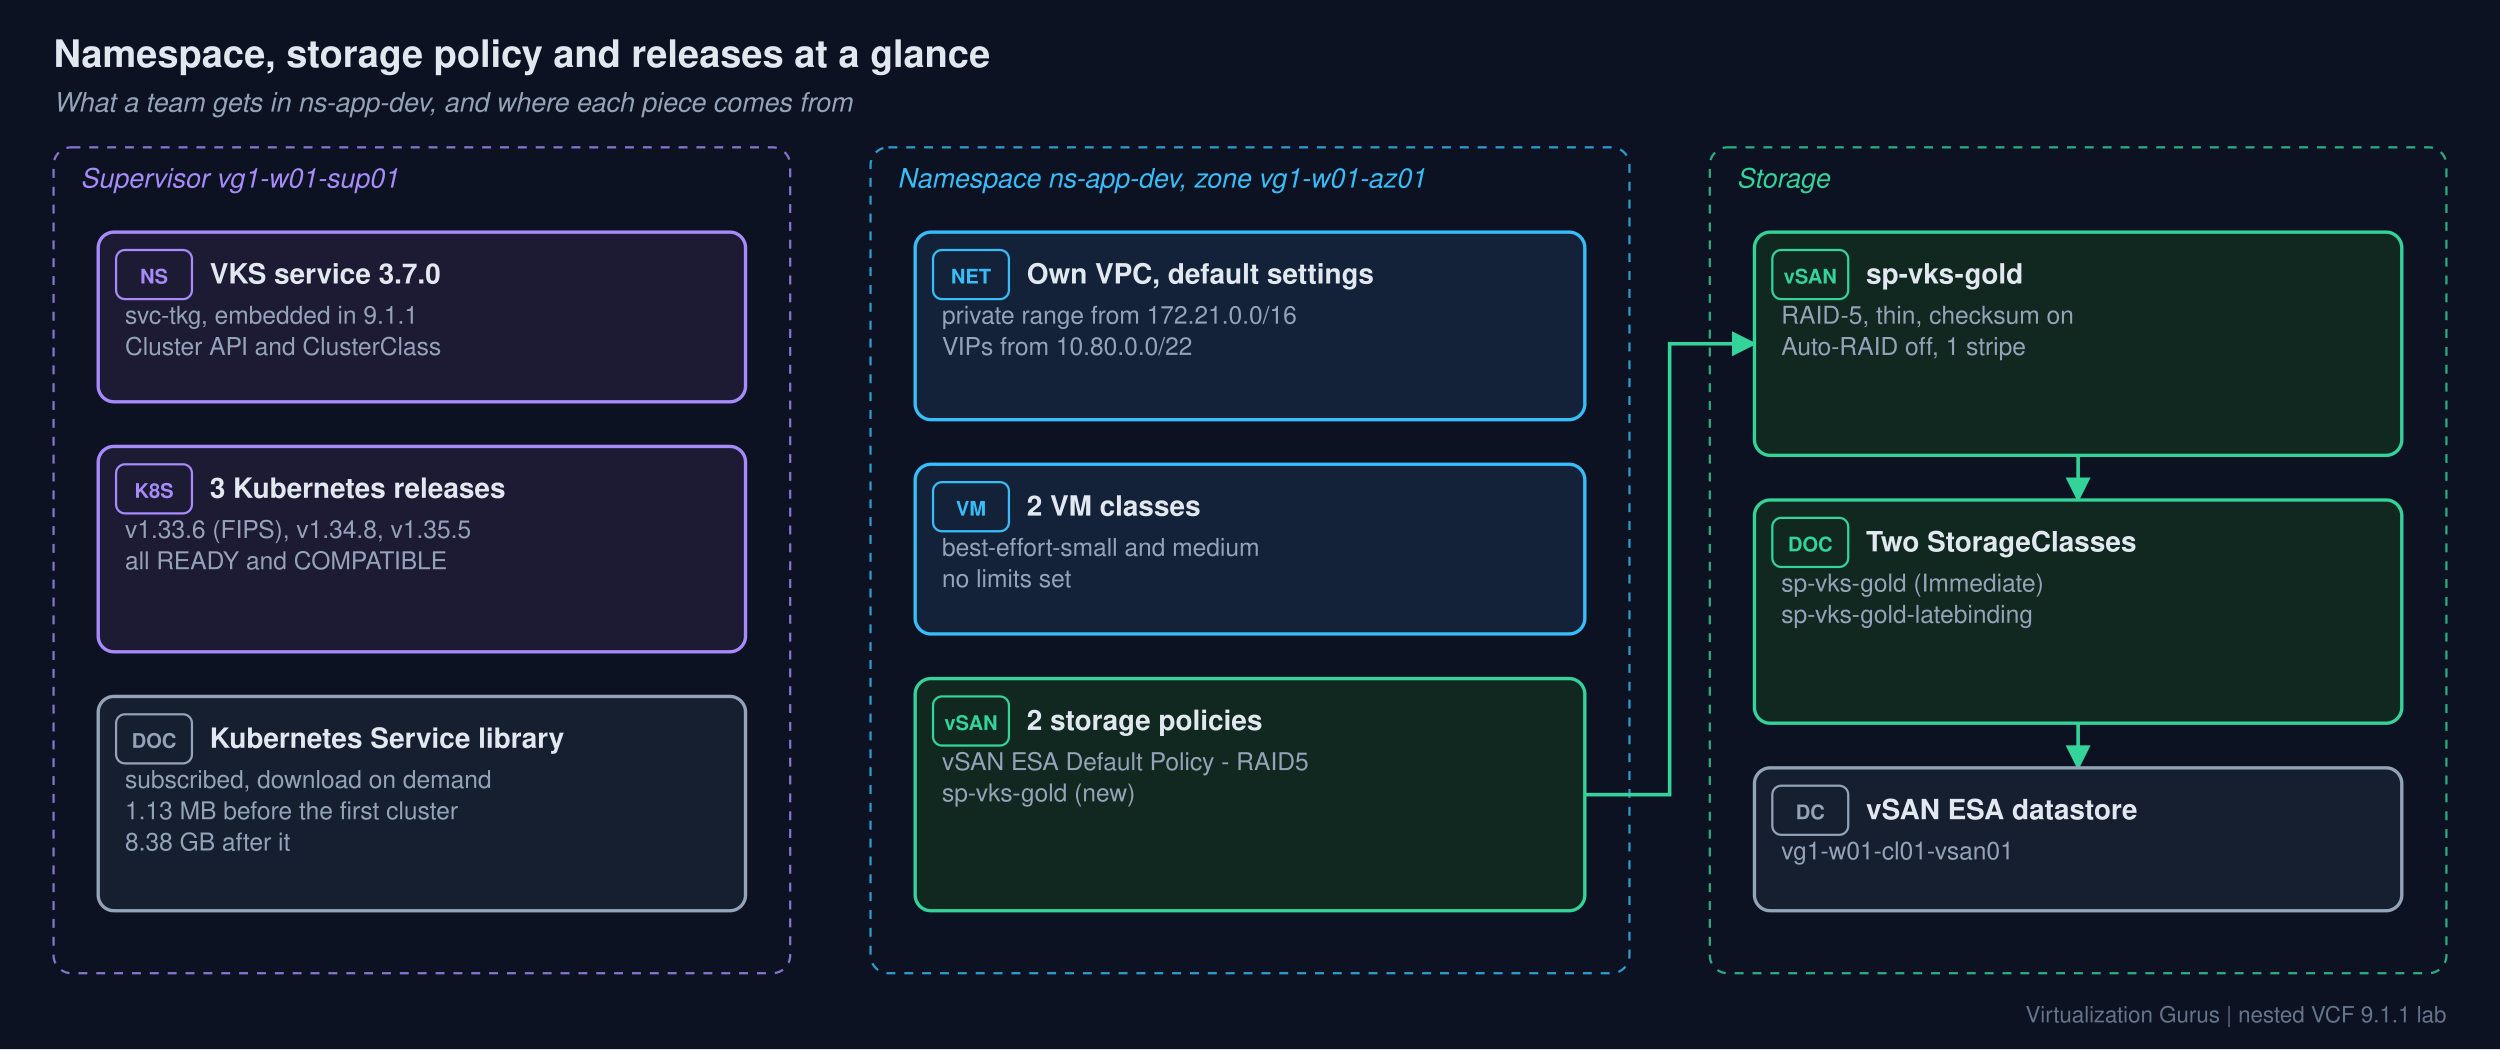
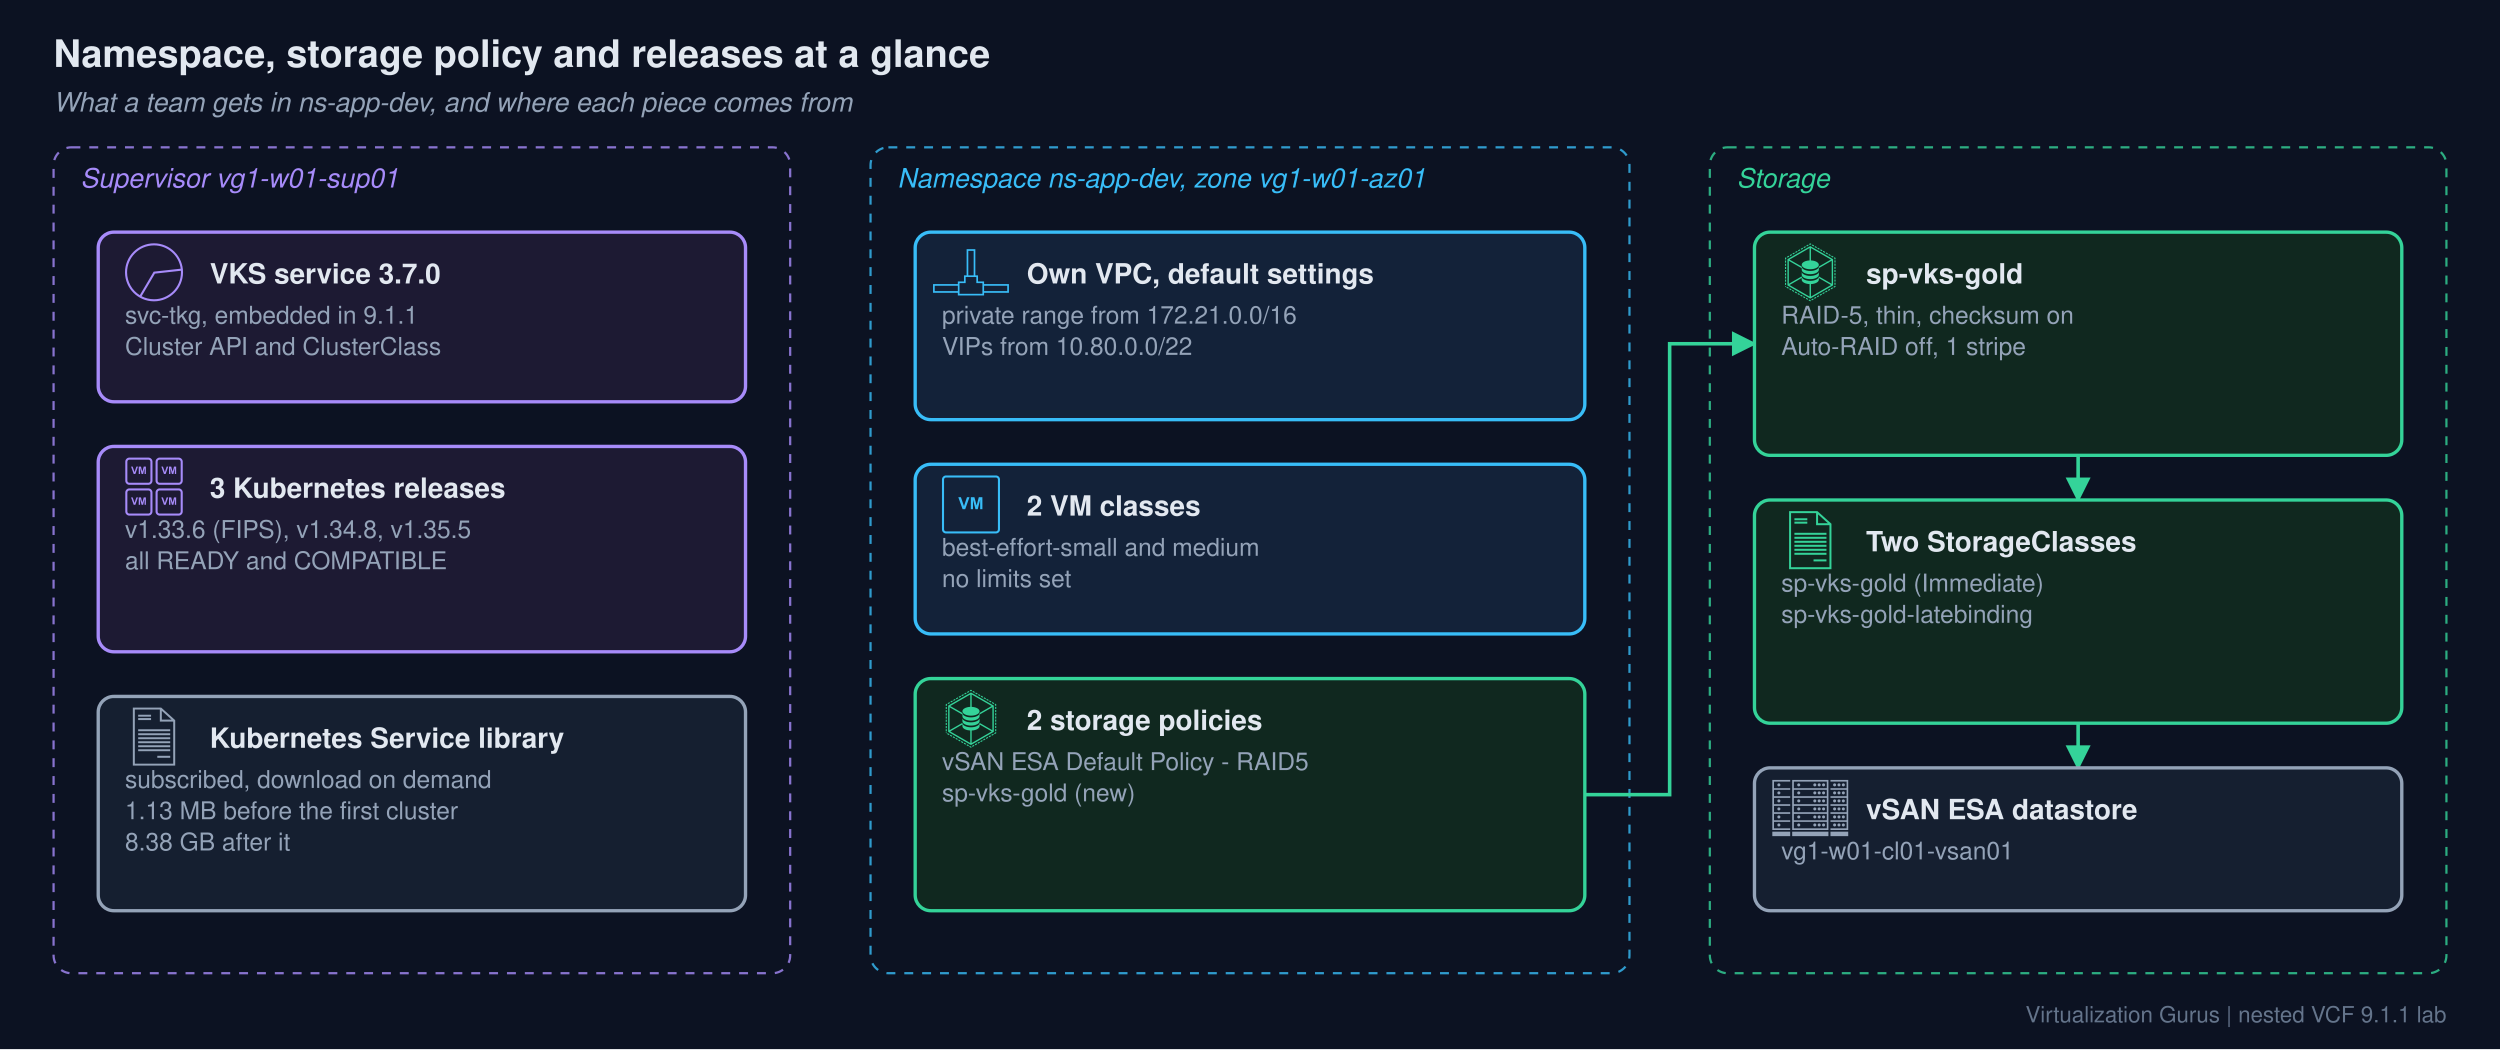
<svg xmlns="http://www.w3.org/2000/svg" viewBox="0 0 1120 470" width="1120" height="470" font-family="Helvetica,Arial,sans-serif">
  <defs>
    <marker id="ablue" viewBox="0 0 10 10" refX="9" refY="5" markerWidth="7" markerHeight="7" orient="auto-start-reverse">
      <path d="M0,0 L10,5 L0,10 z" fill="#38bdf8" />
    </marker>
    <marker id="agreen" viewBox="0 0 10 10" refX="9" refY="5" markerWidth="7" markerHeight="7" orient="auto-start-reverse">
      <path d="M0,0 L10,5 L0,10 z" fill="#34d399" />
    </marker>
    <marker id="ared" viewBox="0 0 10 10" refX="9" refY="5" markerWidth="7" markerHeight="7" orient="auto-start-reverse">
      <path d="M0,0 L10,5 L0,10 z" fill="#f87171" />
    </marker>
    <marker id="aamber" viewBox="0 0 10 10" refX="9" refY="5" markerWidth="7" markerHeight="7" orient="auto-start-reverse">
      <path d="M0,0 L10,5 L0,10 z" fill="#fbbf24" />
    </marker>
    <marker id="agray" viewBox="0 0 10 10" refX="9" refY="5" markerWidth="7" markerHeight="7" orient="auto-start-reverse">
      <path d="M0,0 L10,5 L0,10 z" fill="#94a3b8" />
    </marker>
    <marker id="aviolet" viewBox="0 0 10 10" refX="9" refY="5" markerWidth="7" markerHeight="7" orient="auto-start-reverse">
      <path d="M0,0 L10,5 L0,10 z" fill="#a78bfa" />
    </marker>
  </defs>
  <rect width="1120" height="470" fill="#0c1222" />
  <text x="24" y="30" fill="#e2e8f0" font-size="17" font-weight="bold">Namespace, storage policy and releases at a glance</text>
  <text x="24" y="50" fill="#94a3b8" font-size="12" font-style="italic">What a team gets in ns-app-dev, and where each piece comes from</text>
  <rect x="24" y="66" width="330" height="370" rx="8" fill="none" stroke="#a78bfa" stroke-dasharray="4 4" opacity="0.8" />
  <text x="36" y="84" fill="#a78bfa" font-size="12" font-style="italic">Supervisor vg1-w01-sup01</text>
  <rect x="390" y="66" width="340" height="370" rx="8" fill="none" stroke="#38bdf8" stroke-dasharray="4 4" opacity="0.8" />
  <text x="402" y="84" fill="#38bdf8" font-size="12" font-style="italic">Namespace ns-app-dev, zone vg1-w01-az01</text>
  <rect x="766" y="66" width="330" height="370" rx="8" fill="none" stroke="#34d399" stroke-dasharray="4 4" opacity="0.8" />
  <text x="778" y="84" fill="#34d399" font-size="12" font-style="italic">Storage</text>
  <path d="M931,204 L931,224" fill="none" stroke="#34d399" stroke-width="1.6" marker-end="url(#agreen)" />
  <path d="M931,324 L931,344" fill="none" stroke="#34d399" stroke-width="1.6" marker-end="url(#agreen)" />
  <path d="M710,356 L748,356 L748,154 L786,154" fill="none" stroke="#34d399" stroke-width="1.6" marker-end="url(#agreen)" />
  <rect x="44" y="104" width="290" height="76" rx="7" fill="#1d1a33" stroke="#a78bfa" stroke-width="1.5" />
-   <rect x="52" y="112" width="34" height="22" rx="4" fill="none" stroke="#a78bfa" stroke-width="1" />
-   <text x="69" y="127" fill="#a78bfa" font-size="9" font-weight="bold" text-anchor="middle">NS</text>
+   <g transform="translate(-68.80,67.40) scale(0.52)" fill="#a78bfa" stroke="none">
+     <path d="M 265 80 C 251.2 80 240 91.2 240 105 C 240 118.8 251.2 130 265 130 C 278.8 130 290 118.8 290 105 C 290 91.2 278.8 80 265 80 Z M 265 81.8 C 276.76 81.8 286.46 90.53 287.99 101.87 L 264.69 104.43 L 252.75 124.71 C 246.18 120.62 241.8 113.32 241.8 105 C 241.8 92.18 252.18 81.8 265 81.8 Z M 288.16 103.66 C 288.18 104.11 288.2 104.55 288.2 105 C 288.2 117.82 277.82 128.2 265 128.2 C 261.15 128.2 257.52 127.26 254.32 125.6 L 265.79 106.13 Z" />
+   </g>
  <text x="94" y="127" fill="#e2e8f0" font-size="12.5" font-weight="bold">VKS service 3.7.0</text>
  <text x="56" y="145" fill="#94a3b8" font-size="11">svc-tkg, embedded in 9.1.1</text>
  <text x="56" y="159" fill="#94a3b8" font-size="11">Cluster API and ClusterClass</text>
  <rect x="44" y="200" width="290" height="92" rx="7" fill="#1d1a33" stroke="#a78bfa" stroke-width="1.5" />
-   <rect x="52" y="208" width="34" height="22" rx="4" fill="none" stroke="#a78bfa" stroke-width="1" />
-   <text x="69" y="223" fill="#a78bfa" font-size="9" font-weight="bold" text-anchor="middle">K8S</text>
+   <g transform="translate(-110.27,163.40) scale(0.52)" fill="#a78bfa" stroke="none">
+     <path d="M 361.96 114.31 L 360.74 118.75 L 359.58 114.31 L 357.66 114.31 L 357.66 120.67 L 358.82 120.67 L 358.82 115.45 L 360.15 120.67 L 361.43 120.67 L 362.71 115.49 L 362.71 120.67 L 363.82 120.67 L 363.82 114.31 Z M 355.63 114.31 L 354.08 119.13 L 352.44 114.31 L 351.07 114.31 L 353.32 120.67 L 354.74 120.67 L 357 114.31 Z M 349.61 106.52 C 347.67 106.52 346.08 108.12 346.08 110.07 L 346.08 126.46 C 346.08 128.41 347.67 130 349.61 130 L 365.96 130 C 367.91 130 369.5 128.41 369.5 126.46 L 369.5 110.07 C 369.5 108.12 367.91 106.52 365.96 106.52 Z M 349.61 108.31 L 365.96 108.31 C 366.95 108.31 367.72 109.08 367.72 110.07 L 367.72 126.46 C 367.72 127.45 366.95 128.22 365.96 128.22 L 349.61 128.22 C 348.63 128.22 347.86 127.45 347.86 126.46 L 347.86 110.07 C 347.86 109.08 348.63 108.31 349.61 108.31 Z M 335.89 114.31 L 334.66 118.75 L 333.51 114.31 L 331.59 114.31 L 331.59 120.67 L 332.74 120.67 L 332.74 115.45 L 334.07 120.67 L 335.35 120.67 L 336.64 115.49 L 336.64 120.67 L 337.74 120.67 L 337.74 114.31 Z M 329.56 114.31 L 328 119.13 L 326.36 114.31 L 324.99 114.31 L 327.25 120.67 L 328.66 120.67 L 330.92 114.31 Z M 323.54 106.52 C 321.59 106.52 320 108.12 320 110.07 L 320 126.46 C 320 128.41 321.59 130 323.54 130 L 339.89 130 C 341.83 130 343.42 128.41 343.42 126.46 L 343.42 110.07 C 343.42 108.12 341.83 106.52 339.89 106.52 Z M 323.54 108.31 L 339.89 108.31 C 340.87 108.31 341.64 109.08 341.64 110.07 L 341.64 126.46 C 341.64 127.45 340.87 128.22 339.89 128.22 L 323.54 128.22 C 322.55 128.22 321.78 127.45 321.78 126.46 L 321.78 110.07 C 321.78 109.08 322.55 108.31 323.54 108.31 Z M 361.96 87.79 L 360.74 92.22 L 359.58 87.79 L 357.66 87.79 L 357.66 94.14 L 358.82 94.14 L 358.82 88.93 L 360.15 94.14 L 361.43 94.14 L 362.71 88.97 L 362.71 94.14 L 363.82 94.14 L 363.82 87.79 Z M 355.63 87.79 L 354.08 92.61 L 352.44 87.79 L 351.07 87.79 L 353.32 94.14 L 354.74 94.14 L 357 87.79 Z M 349.61 80 C 347.67 80 346.08 81.59 346.08 83.54 L 346.08 99.93 C 346.08 101.88 347.67 103.47 349.61 103.47 L 365.96 103.47 C 367.91 103.47 369.5 101.88 369.5 99.93 L 369.5 83.54 C 369.5 81.59 367.91 80 365.96 80 Z M 349.61 81.78 L 365.96 81.78 C 366.95 81.78 367.72 82.55 367.72 83.54 L 367.72 99.93 C 367.72 100.92 366.95 101.69 365.96 101.69 L 349.61 101.69 C 348.63 101.69 347.86 100.92 347.86 99.93 L 347.86 83.54 C 347.86 82.55 348.63 81.78 349.61 81.78 Z M 335.89 87.79 L 334.66 92.22 L 333.51 87.79 L 331.59 87.79 L 331.59 94.14 L 332.74 94.14 L 332.74 88.93 L 334.07 94.14 L 335.35 94.14 L 336.64 88.97 L 336.64 94.14 L 337.74 94.14 L 337.74 87.79 Z M 329.56 87.79 L 328 92.61 L 326.36 87.79 L 324.99 87.79 L 327.25 94.14 L 328.66 94.14 L 330.92 87.79 Z M 323.54 80 C 321.59 80 320 81.59 320 83.54 L 320 99.93 C 320 101.88 321.59 103.47 323.54 103.47 L 339.89 103.47 C 341.83 103.47 343.42 101.88 343.42 99.93 L 343.42 83.54 C 343.42 81.59 341.83 80 339.89 80 Z M 323.54 81.78 L 339.89 81.78 C 340.87 81.78 341.64 82.55 341.64 83.54 L 341.64 99.93 C 341.64 100.92 340.87 101.69 339.89 101.69 L 323.54 101.69 C 322.55 101.69 321.78 100.92 321.78 99.93 L 321.78 83.54 C 321.78 82.55 322.55 81.78 323.54 81.78 Z" />
+   </g>
  <text x="94" y="223" fill="#e2e8f0" font-size="12.5" font-weight="bold">3 Kubernetes releases</text>
  <text x="56" y="241" fill="#94a3b8" font-size="11">v1.33.6 (FIPS), v1.34.8, v1.35.5</text>
  <text x="56" y="255" fill="#94a3b8" font-size="11">all READY and COMPATIBLE</text>
  <rect x="44" y="312" width="290" height="96" rx="7" fill="#151f30" stroke="#94a3b8" stroke-width="1.5" />
-   <rect x="52" y="320" width="34" height="22" rx="4" fill="none" stroke="#94a3b8" stroke-width="1" />
-   <text x="69" y="335" fill="#94a3b8" font-size="9" font-weight="bold" text-anchor="middle">DOC</text>
+   <g transform="translate(-65.29,192.20) scale(0.52)" fill="#94a3b8" stroke="none">
+     <path d="M 240 240 L 240 290 L 240.85 290 L 276.5 290 L 276.5 250.84 L 264.45 240 Z M 241.71 241.7 L 263.26 241.7 L 263.26 252.07 L 274.79 252.07 L 274.79 288.3 L 241.71 288.3 Z M 264.97 242.77 L 273.42 250.37 L 264.97 250.37 Z M 244.59 246.14 L 244.59 247.85 L 255.7 247.85 L 255.7 246.14 Z M 244.59 249.05 L 244.59 250.76 L 255.7 250.76 L 255.7 249.05 Z M 244.59 258.65 L 244.59 260.35 L 272.19 260.35 L 272.19 258.65 Z M 244.59 262.1 L 244.59 263.8 L 272.19 263.8 L 272.19 262.1 Z M 244.59 265.54 L 244.59 267.25 L 272.19 267.25 L 272.19 265.54 Z M 244.59 268.99 L 244.59 270.7 L 272.19 270.7 L 272.19 268.99 Z M 244.59 272.44 L 244.59 274.15 L 272.19 274.15 L 272.19 272.44 Z M 244.59 275.89 L 244.59 277.59 L 272.19 277.59 L 272.19 275.89 Z M 261.07 281.55 L 261.07 283.26 L 272.19 283.26 L 272.19 281.55 Z" />
+   </g>
  <text x="94" y="335" fill="#e2e8f0" font-size="12.5" font-weight="bold">Kubernetes Service library</text>
  <text x="56" y="353" fill="#94a3b8" font-size="11">subscribed, download on demand</text>
  <text x="56" y="367" fill="#94a3b8" font-size="11">1.13 MB before the first cluster</text>
  <text x="56" y="381" fill="#94a3b8" font-size="11">8.38 GB after it</text>
  <rect x="410" y="104" width="300" height="84" rx="7" fill="#132239" stroke="#38bdf8" stroke-width="1.5" />
-   <rect x="418" y="112" width="34" height="22" rx="4" fill="none" stroke="#38bdf8" stroke-width="1" />
-   <text x="435" y="127" fill="#38bdf8" font-size="9" font-weight="bold" text-anchor="middle">NET</text>
+   <g transform="translate(309.20,57.23) scale(0.68)" fill="#38bdf8" stroke="none">
+     <path d="M 182.12 80 L 182.12 80.55 L 182.12 97.25 L 180.39 97.25 L 180.39 97.8 L 180.39 101.26 L 176.34 101.26 L 176.34 103 L 160 103 L 160 103.55 L 160 108.74 L 176.34 108.74 L 176.34 110.5 L 193.63 110.5 L 193.63 108.74 L 210 108.74 L 210 103 L 193.63 103 L 193.63 101.26 L 189.63 101.26 L 189.63 97.25 L 187.87 97.25 L 187.87 80 Z M 183.23 81.1 L 186.77 81.1 L 186.77 97.25 L 183.23 97.25 Z M 181.49 98.35 L 188.52 98.35 L 188.52 102.36 L 192.53 102.36 L 192.53 109.4 L 177.44 109.4 L 177.44 102.36 L 181.49 102.36 Z M 161.11 104.1 L 176.34 104.1 L 176.34 107.63 L 161.11 107.63 Z M 193.63 104.1 L 208.89 104.1 L 208.89 107.63 L 193.63 107.63 Z" />
+   </g>
  <text x="460" y="127" fill="#e2e8f0" font-size="12.5" font-weight="bold">Own VPC, default settings</text>
  <text x="422" y="145" fill="#94a3b8" font-size="11">private range from 172.21.0.0/16</text>
  <text x="422" y="159" fill="#94a3b8" font-size="11">VIPs from 10.80.0.0/22</text>
  <rect x="410" y="208" width="300" height="76" rx="7" fill="#132239" stroke="#38bdf8" stroke-width="1.5" />
-   <rect x="418" y="216" width="34" height="22" rx="4" fill="none" stroke="#38bdf8" stroke-width="1" />
-   <text x="435" y="231" fill="#38bdf8" font-size="9" font-weight="bold" text-anchor="middle">VM</text>
+   <g transform="translate(214.00,171.40) scale(0.52)" fill="#38bdf8" stroke="none">
+     <path d="M 427.95 98.75 L 424.89 98.75 L 424.83 109.08 L 426.77 109.08 L 426.74 100.84 L 428.84 109.08 L 430.82 109.08 L 432.92 100.84 L 432.92 109.08 L 434.84 109.08 L 434.82 98.75 L 431.72 98.75 L 429.88 105.9 Z M 416.33 98.75 L 414.08 98.75 L 417.78 109.08 L 420.02 109.08 L 423.7 98.75 L 421.54 98.75 L 418.97 106.48 Z M 403.51 80 C 401.58 80 400 81.58 400 83.51 L 400 126.49 C 400 128.42 401.58 130 403.52 130 L 446.49 130 C 448.42 130 450 128.42 450 126.49 L 450 83.51 C 450 81.58 448.42 80 446.49 80 Z M 403.51 81.8 L 446.49 81.8 C 447.45 81.8 448.2 82.55 448.2 83.51 L 448.2 126.49 C 448.2 127.45 447.45 128.2 446.49 128.2 L 403.51 128.2 C 402.55 128.2 401.8 127.45 401.8 126.49 L 401.8 83.51 C 401.8 82.55 402.55 81.8 403.51 81.8 Z" />
+   </g>
  <text x="460" y="231" fill="#e2e8f0" font-size="12.5" font-weight="bold">2 VM classes</text>
  <text x="422" y="249" fill="#94a3b8" font-size="11">best-effort-small and medium</text>
  <text x="422" y="263" fill="#94a3b8" font-size="11">no limits set</text>
  <rect x="410" y="304" width="300" height="104" rx="7" fill="#10281f" stroke="#34d399" stroke-width="1.5" />
-   <rect x="418" y="312" width="34" height="22" rx="4" fill="none" stroke="#34d399" stroke-width="1" />
-   <text x="435" y="327" fill="#34d399" font-size="9" font-weight="bold" text-anchor="middle">vSAN</text>
+   <g transform="translate(257.29,184.20) scale(0.52)" fill="#34d399" stroke="none">
+     <path d="M 341.75 242.37 L 322.08 253.69 L 322.08 276.27 L 322.38 276.45 L 341.75 287.64 L 361.4 276.27 L 361.4 253.69 Z M 341.15 244.08 L 341.15 254.76 C 337.32 254.92 334.36 256.57 334.36 258.55 C 334.36 259.56 335.14 260.52 336.52 261.24 C 337.91 261.95 339.79 262.35 341.75 262.35 C 345.83 262.35 349.14 260.65 349.14 258.55 C 349.13 256.57 346.18 254.92 342.34 254.76 L 342.34 244.08 L 359.57 254.01 L 349.14 260.01 L 349.1 260.7 C 348.74 261.91 346.17 263.82 341.73 263.82 C 337.51 263.82 334.58 262.03 334.37 260.37 L 334.34 260.03 L 323.87 254.04 Z M 360.2 255.02 L 360.2 274.9 L 349.16 268.56 L 349.12 269.15 C 348.87 270.36 346.28 272.37 341.73 272.37 C 337.53 272.37 334.61 270.6 334.37 268.94 L 334.35 268.8 C 334.35 268.8 334.35 268.8 334.35 268.8 C 334.35 268.78 334.35 268.75 334.35 268.72 L 334.35 268.79 L 334.33 268.54 L 323.27 274.9 L 323.27 255.06 L 334.37 261.44 L 334.39 262.84 C 334.39 265.05 337.91 266.61 341.75 266.61 C 346.27 266.61 349.14 264.64 349.14 262.88 L 349.14 261.38 Z M 334.35 264.47 L 334.39 267.14 C 334.39 269.35 337.91 270.9 341.75 270.9 C 346.27 270.9 349.14 268.93 349.14 267.18 L 349.14 264.71 C 349.14 265.88 346.52 268.11 341.73 268.11 C 337.35 268.11 334.35 266.19 334.35 264.47 Z M 334.37 269.88 L 334.39 271.39 C 334.39 273.49 337.55 274.99 341.15 275.14 L 341.15 285.93 L 323.86 275.93 Z M 349.14 269.92 L 359.61 275.93 L 342.34 285.93 L 342.34 275.14 C 346.52 274.98 349.14 273.11 349.14 271.43 Z M 341.51 240.13 L 340.68 240.61 L 341.14 241.4 L 341.74 241.06 L 342.27 241.36 L 342.73 240.57 L 341.97 240.13 L 341.74 240 Z M 343.06 241.82 L 344.65 242.73 L 345.11 241.94 L 343.52 241.03 Z M 338.3 241.98 L 338.76 242.77 L 340.34 241.86 L 339.89 241.07 Z M 345.44 243.19 L 347.03 244.1 L 347.49 243.31 L 345.9 242.4 Z M 335.92 243.36 L 336.38 244.15 L 337.96 243.23 L 337.5 242.44 Z M 347.83 244.56 L 349.42 245.47 L 349.87 244.68 L 348.29 243.77 Z M 333.53 244.73 L 333.99 245.52 L 335.58 244.6 L 335.12 243.81 Z M 350.21 245.93 L 351.8 246.85 L 352.26 246.06 L 350.67 245.14 Z M 331.15 246.1 L 331.61 246.89 L 333.2 245.98 L 332.74 245.19 Z M 352.59 247.3 L 354.18 248.22 L 354.64 247.43 L 353.05 246.51 Z M 328.77 247.47 L 329.23 248.27 L 330.82 247.35 L 330.36 246.56 Z M 354.97 248.68 L 356.56 249.59 L 357.02 248.8 L 355.43 247.88 Z M 326.39 248.85 L 326.85 249.64 L 328.44 248.72 L 327.98 247.93 Z M 357.36 250.05 L 358.94 250.96 L 359.4 250.17 L 357.82 249.26 Z M 324.01 250.22 L 324.47 251.01 L 326.05 250.1 L 325.59 249.31 Z M 359.74 251.42 L 361.33 252.33 L 361.79 251.54 L 360.2 250.63 Z M 321.63 251.59 L 322.08 252.38 L 323.67 251.47 L 323.21 250.68 Z M 362.12 252.79 L 362.58 253.06 L 362.58 253.83 L 363.5 253.83 L 363.5 252.79 L 363.5 252.53 L 363.27 252.4 L 362.58 252 Z M 320.23 252.4 L 320 252.53 L 320 252.79 L 320 253.93 L 320.92 253.93 L 320.92 253.06 L 321.29 252.84 L 320.83 252.05 Z M 362.58 256.57 L 363.5 256.57 L 363.5 254.74 L 362.58 254.74 Z M 320 256.67 L 320.92 256.67 L 320.92 254.84 L 320 254.84 Z M 362.58 259.31 L 363.5 259.31 L 363.5 257.48 L 362.58 257.48 Z M 320 259.41 L 320.92 259.41 L 320.92 257.58 L 320 257.58 Z M 362.58 262.05 L 363.5 262.05 L 363.5 260.22 L 362.58 260.22 Z M 320 262.15 L 320.92 262.15 L 320.92 260.32 L 320 260.32 Z M 362.58 264.79 L 363.5 264.79 L 363.5 262.96 L 362.58 262.96 Z M 320 264.89 L 320.92 264.89 L 320.92 263.06 L 320 263.06 Z M 362.58 267.53 L 363.5 267.53 L 363.5 265.7 L 362.58 265.7 Z M 320 267.63 L 320.92 267.63 L 320.92 265.81 L 320 265.81 Z M 362.58 270.27 L 363.5 270.27 L 363.5 268.44 L 362.58 268.44 Z M 320 270.37 L 320.92 270.37 L 320.92 268.55 L 320 268.55 Z M 362.58 273.01 L 363.5 273.01 L 363.5 271.19 L 362.58 271.19 Z M 320 273.12 L 320.92 273.12 L 320.92 271.29 L 320 271.29 Z M 362.58 275.75 L 363.5 275.75 L 363.5 273.93 L 362.58 273.93 Z M 320 275.86 L 320.92 275.86 L 320.92 274.03 L 320 274.03 Z M 362.58 276.96 L 361.71 277.47 L 362.17 278.26 L 363.27 277.62 L 363.5 277.49 L 363.5 277.23 L 363.5 276.67 L 362.58 276.67 Z M 320 277.23 L 320.46 277.23 L 320.23 277.62 L 320.4 277.72 L 320.69 277.23 L 320.92 277.23 L 320.92 276.77 L 320 276.77 Z M 321.2 278.18 L 322.79 279.09 L 323.24 278.3 L 321.66 277.39 Z M 359.33 278.84 L 359.78 279.63 L 361.37 278.71 L 360.92 277.92 Z M 323.58 279.55 L 325.17 280.47 L 325.63 279.67 L 324.04 278.76 Z M 356.94 280.21 L 357.4 281 L 358.99 280.08 L 358.53 279.29 Z M 325.96 280.92 L 327.55 281.84 L 328.01 281.05 L 326.42 280.13 Z M 354.56 281.57 L 355.02 282.37 L 356.61 281.45 L 356.15 280.66 Z M 328.35 282.29 L 329.93 283.21 L 330.39 282.42 L 328.8 281.5 Z M 352.18 282.94 L 352.63 283.74 L 354.22 282.82 L 353.77 282.03 Z M 330.73 283.66 L 332.32 284.58 L 332.78 283.79 L 331.19 282.87 Z M 349.79 284.31 L 350.25 285.11 L 351.84 284.19 L 351.38 283.4 Z M 333.11 285.04 L 334.7 285.95 L 335.16 285.16 L 333.57 284.24 Z M 347.41 285.68 L 347.87 286.48 L 349.46 285.56 L 349 284.77 Z M 335.49 286.41 L 337.08 287.32 L 337.54 286.53 L 335.95 285.62 Z M 345.03 287.05 L 345.48 287.85 L 347.07 286.93 L 346.61 286.14 Z M 337.88 287.78 L 339.47 288.69 L 339.92 287.9 L 338.33 286.99 Z M 342.64 288.42 L 343.1 289.22 L 344.69 288.3 L 344.23 287.51 Z M 340.26 289.15 L 341.51 289.87 L 341.74 290 L 341.97 289.87 L 342.31 289.67 L 341.96 289.08 L 341.97 289.08 L 341.96 289.07 L 341.85 288.88 L 341.74 288.95 L 340.72 288.36 Z" />
+   </g>
  <text x="460" y="327" fill="#e2e8f0" font-size="12.5" font-weight="bold">2 storage policies</text>
  <text x="422" y="345" fill="#94a3b8" font-size="11">vSAN ESA Default Policy - RAID5</text>
  <text x="422" y="359" fill="#94a3b8" font-size="11">sp-vks-gold (new)</text>
  <rect x="786" y="104" width="290" height="100" rx="7" fill="#10281f" stroke="#34d399" stroke-width="1.5" />
-   <rect x="794" y="112" width="34" height="22" rx="4" fill="none" stroke="#34d399" stroke-width="1" />
-   <text x="811" y="127" fill="#34d399" font-size="9" font-weight="bold" text-anchor="middle">vSAN</text>
+   <g transform="translate(633.29,-15.80) scale(0.52)" fill="#34d399" stroke="none">
+     <path d="M 341.75 242.37 L 322.08 253.69 L 322.08 276.27 L 322.38 276.45 L 341.75 287.64 L 361.4 276.27 L 361.4 253.69 Z M 341.15 244.08 L 341.15 254.76 C 337.32 254.92 334.36 256.57 334.36 258.55 C 334.36 259.56 335.14 260.52 336.52 261.24 C 337.91 261.95 339.79 262.35 341.75 262.35 C 345.83 262.35 349.14 260.65 349.14 258.55 C 349.13 256.57 346.18 254.92 342.34 254.76 L 342.34 244.08 L 359.57 254.01 L 349.14 260.01 L 349.1 260.7 C 348.74 261.91 346.17 263.82 341.73 263.82 C 337.51 263.82 334.58 262.03 334.37 260.37 L 334.34 260.03 L 323.87 254.04 Z M 360.2 255.02 L 360.2 274.9 L 349.16 268.56 L 349.12 269.15 C 348.87 270.36 346.28 272.37 341.73 272.37 C 337.53 272.37 334.61 270.6 334.37 268.94 L 334.35 268.8 C 334.35 268.8 334.35 268.8 334.35 268.8 C 334.35 268.78 334.35 268.75 334.35 268.72 L 334.35 268.79 L 334.33 268.54 L 323.27 274.9 L 323.27 255.06 L 334.37 261.44 L 334.39 262.84 C 334.39 265.05 337.91 266.61 341.75 266.61 C 346.27 266.61 349.14 264.64 349.14 262.88 L 349.14 261.38 Z M 334.35 264.47 L 334.39 267.14 C 334.39 269.35 337.91 270.9 341.75 270.9 C 346.27 270.9 349.14 268.93 349.14 267.18 L 349.14 264.71 C 349.14 265.88 346.52 268.11 341.73 268.11 C 337.35 268.11 334.35 266.19 334.35 264.47 Z M 334.37 269.88 L 334.39 271.39 C 334.39 273.49 337.55 274.99 341.15 275.14 L 341.15 285.93 L 323.86 275.93 Z M 349.14 269.92 L 359.61 275.93 L 342.34 285.93 L 342.34 275.14 C 346.52 274.98 349.14 273.11 349.14 271.43 Z M 341.51 240.13 L 340.68 240.61 L 341.14 241.4 L 341.74 241.06 L 342.27 241.36 L 342.73 240.57 L 341.97 240.13 L 341.74 240 Z M 343.06 241.82 L 344.65 242.73 L 345.11 241.94 L 343.52 241.03 Z M 338.3 241.98 L 338.76 242.77 L 340.34 241.86 L 339.89 241.07 Z M 345.44 243.19 L 347.03 244.1 L 347.49 243.31 L 345.9 242.4 Z M 335.92 243.36 L 336.38 244.15 L 337.96 243.23 L 337.5 242.44 Z M 347.83 244.56 L 349.42 245.47 L 349.87 244.68 L 348.29 243.77 Z M 333.53 244.73 L 333.99 245.52 L 335.58 244.6 L 335.12 243.81 Z M 350.21 245.93 L 351.8 246.85 L 352.26 246.06 L 350.67 245.14 Z M 331.15 246.1 L 331.61 246.89 L 333.2 245.98 L 332.74 245.19 Z M 352.59 247.3 L 354.18 248.22 L 354.64 247.43 L 353.05 246.51 Z M 328.77 247.47 L 329.23 248.27 L 330.82 247.35 L 330.36 246.56 Z M 354.97 248.68 L 356.56 249.59 L 357.02 248.8 L 355.43 247.88 Z M 326.39 248.85 L 326.85 249.64 L 328.44 248.72 L 327.98 247.93 Z M 357.36 250.05 L 358.94 250.96 L 359.4 250.17 L 357.82 249.26 Z M 324.01 250.22 L 324.47 251.01 L 326.05 250.1 L 325.59 249.31 Z M 359.74 251.42 L 361.33 252.33 L 361.79 251.54 L 360.2 250.63 Z M 321.63 251.59 L 322.08 252.38 L 323.67 251.47 L 323.21 250.68 Z M 362.12 252.79 L 362.58 253.06 L 362.58 253.83 L 363.5 253.83 L 363.5 252.79 L 363.5 252.53 L 363.27 252.4 L 362.58 252 Z M 320.23 252.4 L 320 252.53 L 320 252.79 L 320 253.93 L 320.92 253.93 L 320.92 253.06 L 321.29 252.84 L 320.83 252.05 Z M 362.58 256.57 L 363.5 256.57 L 363.5 254.74 L 362.58 254.74 Z M 320 256.67 L 320.92 256.67 L 320.92 254.84 L 320 254.84 Z M 362.58 259.31 L 363.5 259.31 L 363.5 257.48 L 362.58 257.48 Z M 320 259.41 L 320.92 259.41 L 320.92 257.58 L 320 257.58 Z M 362.58 262.05 L 363.5 262.05 L 363.5 260.22 L 362.58 260.22 Z M 320 262.15 L 320.92 262.15 L 320.92 260.32 L 320 260.32 Z M 362.58 264.79 L 363.5 264.79 L 363.5 262.96 L 362.58 262.96 Z M 320 264.89 L 320.92 264.89 L 320.92 263.06 L 320 263.06 Z M 362.58 267.53 L 363.5 267.53 L 363.5 265.7 L 362.58 265.7 Z M 320 267.63 L 320.92 267.63 L 320.92 265.81 L 320 265.81 Z M 362.58 270.27 L 363.5 270.27 L 363.5 268.44 L 362.58 268.44 Z M 320 270.37 L 320.92 270.37 L 320.92 268.55 L 320 268.55 Z M 362.58 273.01 L 363.5 273.01 L 363.5 271.19 L 362.58 271.19 Z M 320 273.12 L 320.92 273.12 L 320.92 271.29 L 320 271.29 Z M 362.58 275.75 L 363.5 275.75 L 363.5 273.93 L 362.58 273.93 Z M 320 275.86 L 320.92 275.86 L 320.92 274.03 L 320 274.03 Z M 362.58 276.96 L 361.71 277.47 L 362.17 278.26 L 363.27 277.62 L 363.5 277.49 L 363.5 277.23 L 363.5 276.67 L 362.58 276.67 Z M 320 277.23 L 320.46 277.23 L 320.23 277.62 L 320.4 277.72 L 320.69 277.23 L 320.92 277.23 L 320.92 276.77 L 320 276.77 Z M 321.2 278.18 L 322.79 279.09 L 323.24 278.3 L 321.66 277.39 Z M 359.33 278.84 L 359.78 279.63 L 361.37 278.71 L 360.92 277.92 Z M 323.58 279.55 L 325.17 280.47 L 325.63 279.67 L 324.04 278.76 Z M 356.94 280.21 L 357.4 281 L 358.99 280.08 L 358.53 279.29 Z M 325.96 280.92 L 327.55 281.84 L 328.01 281.05 L 326.42 280.13 Z M 354.56 281.57 L 355.02 282.37 L 356.61 281.45 L 356.15 280.66 Z M 328.35 282.29 L 329.93 283.21 L 330.39 282.42 L 328.8 281.5 Z M 352.18 282.94 L 352.63 283.74 L 354.22 282.82 L 353.77 282.03 Z M 330.73 283.66 L 332.32 284.58 L 332.78 283.79 L 331.19 282.87 Z M 349.79 284.31 L 350.25 285.11 L 351.84 284.19 L 351.38 283.4 Z M 333.11 285.04 L 334.7 285.95 L 335.16 285.16 L 333.57 284.24 Z M 347.41 285.68 L 347.87 286.48 L 349.46 285.56 L 349 284.77 Z M 335.49 286.41 L 337.08 287.32 L 337.54 286.53 L 335.95 285.62 Z M 345.03 287.05 L 345.48 287.85 L 347.07 286.93 L 346.61 286.14 Z M 337.88 287.78 L 339.47 288.69 L 339.92 287.9 L 338.33 286.99 Z M 342.64 288.42 L 343.1 289.22 L 344.69 288.3 L 344.23 287.51 Z M 340.26 289.15 L 341.51 289.87 L 341.74 290 L 341.97 289.87 L 342.31 289.67 L 341.96 289.08 L 341.97 289.08 L 341.96 289.07 L 341.85 288.88 L 341.74 288.95 L 340.72 288.36 Z" />
+   </g>
  <text x="836" y="127" fill="#e2e8f0" font-size="12.5" font-weight="bold">sp-vks-gold</text>
  <text x="798" y="145" fill="#94a3b8" font-size="11">RAID-5, thin, checksum on</text>
  <text x="798" y="159" fill="#94a3b8" font-size="11">Auto-RAID off, 1 stripe</text>
  <rect x="786" y="224" width="290" height="100" rx="7" fill="#10281f" stroke="#34d399" stroke-width="1.5" />
-   <rect x="794" y="232" width="34" height="22" rx="4" fill="none" stroke="#34d399" stroke-width="1" />
-   <text x="811" y="247" fill="#34d399" font-size="9" font-weight="bold" text-anchor="middle">DOC</text>
+   <g transform="translate(676.71,104.20) scale(0.52)" fill="#34d399" stroke="none">
+     <path d="M 240 240 L 240 290 L 240.85 290 L 276.5 290 L 276.5 250.84 L 264.45 240 Z M 241.71 241.7 L 263.26 241.7 L 263.26 252.07 L 274.79 252.07 L 274.79 288.3 L 241.71 288.3 Z M 264.97 242.77 L 273.42 250.37 L 264.97 250.37 Z M 244.59 246.14 L 244.59 247.85 L 255.7 247.85 L 255.7 246.14 Z M 244.59 249.05 L 244.59 250.76 L 255.7 250.76 L 255.7 249.05 Z M 244.59 258.65 L 244.59 260.35 L 272.19 260.35 L 272.19 258.65 Z M 244.59 262.1 L 244.59 263.8 L 272.19 263.8 L 272.19 262.1 Z M 244.59 265.54 L 244.59 267.25 L 272.19 267.25 L 272.19 265.54 Z M 244.59 268.99 L 244.59 270.7 L 272.19 270.7 L 272.19 268.99 Z M 244.59 272.44 L 244.59 274.15 L 272.19 274.15 L 272.19 272.44 Z M 244.59 275.89 L 244.59 277.59 L 272.19 277.59 L 272.19 275.89 Z M 261.07 281.55 L 261.07 283.26 L 272.19 283.26 L 272.19 281.55 Z" />
+   </g>
  <text x="836" y="247" fill="#e2e8f0" font-size="12.5" font-weight="bold">Two StorageClasses</text>
  <text x="798" y="265" fill="#94a3b8" font-size="11">sp-vks-gold (Immediate)</text>
  <text x="798" y="279" fill="#94a3b8" font-size="11">sp-vks-gold-latebinding</text>
  <rect x="786" y="344" width="290" height="64" rx="7" fill="#151f30" stroke="#94a3b8" stroke-width="1.5" />
-   <rect x="794" y="352" width="34" height="22" rx="4" fill="none" stroke="#94a3b8" stroke-width="1" />
-   <text x="811" y="367" fill="#94a3b8" font-size="9" font-weight="bold" text-anchor="middle">DC</text>
+   <g transform="translate(685.20,186.22) scale(0.68)" fill="#94a3b8" stroke="none">
+     <path d="M 198.31 240 L 198.31 241.09 L 208.94 241.09 L 208.94 245.41 L 198.31 245.41 L 198.31 246.5 L 208.94 246.5 L 208.94 250.69 L 198.31 250.69 L 198.31 251.78 L 208.94 251.78 L 208.94 255.97 L 198.31 255.97 L 198.31 257.07 L 208.94 257.07 L 208.94 261.26 L 198.31 261.26 L 198.31 262.35 L 208.94 262.35 L 208.94 266.54 L 198.31 266.54 L 198.31 267.63 L 208.94 267.63 L 208.94 271.85 L 198.31 271.85 L 198.31 272.95 L 210 272.95 L 210 240 Z M 201.04 242.24 C 200.48 242.24 200.03 242.69 200.03 243.24 C 200.03 243.8 200.48 244.25 201.04 244.25 C 201.59 244.25 202.04 243.8 202.04 243.24 C 202.04 242.69 201.59 242.24 201.04 242.24 Z M 203.92 242.24 C 203.36 242.24 202.91 242.69 202.91 243.24 C 202.91 243.8 203.36 244.25 203.92 244.25 C 204.47 244.25 204.92 243.8 204.92 243.24 C 204.92 242.69 204.47 242.24 203.92 242.24 Z M 206.8 242.24 C 206.24 242.24 205.79 242.69 205.79 243.24 C 205.79 243.8 206.24 244.25 206.8 244.25 C 207.35 244.25 207.8 243.8 207.8 243.24 C 207.8 242.69 207.35 242.24 206.8 242.24 Z M 201.04 247.52 C 200.48 247.52 200.03 247.97 200.03 248.52 C 200.03 249.08 200.48 249.53 201.04 249.53 C 201.59 249.53 202.04 249.08 202.04 248.52 C 202.04 247.97 201.59 247.52 201.04 247.52 Z M 203.92 247.52 C 203.36 247.52 202.91 247.97 202.91 248.52 C 202.91 249.08 203.36 249.53 203.92 249.53 C 204.47 249.53 204.92 249.08 204.92 248.52 C 204.92 247.97 204.47 247.52 203.92 247.52 Z M 206.8 247.52 C 206.24 247.52 205.79 247.97 205.79 248.52 C 205.79 249.08 206.24 249.53 206.8 249.53 C 207.35 249.53 207.8 249.08 207.8 248.52 C 207.8 247.97 207.35 247.52 206.8 247.52 Z M 201.04 252.8 C 200.48 252.8 200.03 253.25 200.03 253.81 C 200.03 254.36 200.48 254.81 201.04 254.81 C 201.59 254.81 202.04 254.36 202.04 253.81 C 202.04 253.25 201.59 252.8 201.04 252.8 Z M 203.92 252.8 C 203.36 252.8 202.91 253.25 202.91 253.81 C 202.91 254.36 203.36 254.81 203.92 254.81 C 204.47 254.81 204.92 254.36 204.92 253.81 C 204.92 253.25 204.47 252.8 203.92 252.8 Z M 206.8 252.8 C 206.24 252.8 205.79 253.25 205.79 253.81 C 205.79 254.36 206.24 254.81 206.8 254.81 C 207.35 254.81 207.8 254.36 207.8 253.81 C 207.8 253.25 207.35 252.8 206.8 252.8 Z M 201.04 258.08 C 200.48 258.08 200.03 258.53 200.03 259.09 C 200.03 259.64 200.48 260.09 201.04 260.09 C 201.59 260.09 202.04 259.64 202.04 259.09 C 202.04 258.53 201.59 258.08 201.04 258.08 Z M 203.92 258.08 C 203.36 258.08 202.91 258.53 202.91 259.09 C 202.91 259.64 203.36 260.09 203.92 260.09 C 204.47 260.09 204.92 259.64 204.92 259.09 C 204.92 258.53 204.47 258.08 203.92 258.08 Z M 206.8 258.08 C 206.24 258.08 205.79 258.53 205.79 259.09 C 205.79 259.64 206.24 260.09 206.8 260.09 C 207.35 260.09 207.8 259.64 207.8 259.09 C 207.8 258.53 207.35 258.08 206.8 258.08 Z M 201.04 263.37 C 200.48 263.37 200.03 263.82 200.03 264.37 C 200.03 264.92 200.48 265.38 201.04 265.38 C 201.59 265.38 202.04 264.92 202.04 264.37 C 202.04 263.82 201.59 263.37 201.04 263.37 Z M 203.92 263.37 C 203.36 263.37 202.91 263.82 202.91 264.37 C 202.91 264.92 203.36 265.38 203.92 265.38 C 204.47 265.38 204.92 264.92 204.92 264.37 C 204.92 263.82 204.47 263.37 203.92 263.37 Z M 206.8 263.37 C 206.24 263.37 205.79 263.82 205.79 264.37 C 205.79 264.92 206.24 265.38 206.8 265.38 C 207.35 265.38 207.8 264.92 207.8 264.37 C 207.8 263.82 207.35 263.37 206.8 263.37 Z M 201.04 268.65 C 200.48 268.65 200.03 269.1 200.03 269.65 C 200.03 270.21 200.48 270.66 201.04 270.66 C 201.59 270.66 202.04 270.21 202.04 269.65 C 202.04 269.1 201.59 268.65 201.04 268.65 Z M 203.92 268.65 C 203.36 268.65 202.91 269.1 202.91 269.65 C 202.91 270.21 203.36 270.66 203.92 270.66 C 204.47 270.66 204.92 270.21 204.92 269.65 C 204.92 269.1 204.47 268.65 203.92 268.65 Z M 206.8 268.65 C 206.24 268.65 205.79 269.1 205.79 269.65 C 205.79 270.21 206.24 270.66 206.8 270.66 C 207.35 270.66 207.8 270.21 207.8 269.65 C 207.8 269.1 207.35 268.65 206.8 268.65 Z M 198.31 274.06 L 198.31 277 L 210 277 L 210 274.06 Z M 160 240 L 160 272.95 L 171.77 272.95 L 171.77 271.85 L 161.1 271.85 L 161.1 267.63 L 171.77 267.63 L 171.77 266.54 L 161.1 266.54 L 161.1 262.35 L 171.77 262.35 L 171.77 261.26 L 161.1 261.26 L 161.1 257.07 L 171.77 257.07 L 171.77 255.97 L 161.1 255.97 L 161.1 251.78 L 171.77 251.78 L 171.77 250.69 L 161.1 250.69 L 161.1 246.5 L 171.77 246.5 L 171.77 245.41 L 161.1 245.41 L 161.1 241.09 L 171.77 241.09 L 171.77 240 Z M 164.32 242.24 C 163.77 242.24 163.32 242.69 163.32 243.24 C 163.32 243.8 163.77 244.25 164.32 244.25 C 164.88 244.25 165.33 243.8 165.33 243.24 C 165.33 242.69 164.88 242.24 164.32 242.24 Z M 164.32 247.52 C 163.77 247.52 163.32 247.97 163.32 248.52 C 163.32 249.08 163.77 249.53 164.32 249.53 C 164.88 249.53 165.33 249.08 165.33 248.52 C 165.33 247.97 164.88 247.52 164.32 247.52 Z M 164.32 252.8 C 163.77 252.8 163.32 253.25 163.32 253.81 C 163.32 254.36 163.77 254.81 164.32 254.81 C 164.88 254.81 165.33 254.36 165.33 253.81 C 165.33 253.25 164.88 252.8 164.32 252.8 Z M 164.32 258.08 C 163.77 258.08 163.32 258.53 163.32 259.09 C 163.32 259.64 163.77 260.09 164.32 260.09 C 164.88 260.09 165.33 259.64 165.33 259.09 C 165.33 258.53 164.88 258.08 164.32 258.08 Z M 164.32 263.37 C 163.77 263.37 163.32 263.82 163.32 264.37 C 163.32 264.92 163.77 265.38 164.32 265.38 C 164.88 265.38 165.33 264.92 165.33 264.37 C 165.33 263.82 164.88 263.37 164.32 263.37 Z M 164.32 268.65 C 163.77 268.65 163.32 269.1 163.32 269.65 C 163.32 270.21 163.77 270.66 164.32 270.66 C 164.88 270.66 165.33 270.21 165.33 269.65 C 165.33 269.1 164.88 268.65 164.32 268.65 Z M 160 274.06 L 160 277 L 171.77 277 L 171.77 274.06 Z M 173.09 274.06 L 196.96 274.06 L 196.96 277 L 173.09 277 Z M 173.09 240 L 173.09 272.95 L 196.96 272.95 L 196.96 240 Z M 174.19 241.09 L 195.89 241.09 L 195.89 245.41 L 174.19 245.41 Z M 177.41 242.24 C 176.85 242.24 176.4 242.69 176.4 243.24 C 176.4 243.8 176.85 244.25 177.41 244.25 C 177.96 244.25 178.42 243.8 178.42 243.24 C 178.42 242.69 177.96 242.24 177.41 242.24 Z M 187.99 242.24 C 187.44 242.24 186.99 242.69 186.99 243.24 C 186.99 243.8 187.44 244.25 187.99 244.25 C 188.55 244.25 189 243.8 189 243.24 C 189 242.69 188.55 242.24 187.99 242.24 Z M 190.87 242.24 C 190.32 242.24 189.87 242.69 189.87 243.24 C 189.87 243.8 190.32 244.25 190.87 244.25 C 191.43 244.25 191.88 243.8 191.88 243.24 C 191.88 242.69 191.43 242.24 190.87 242.24 Z M 193.75 242.24 C 193.2 242.24 192.75 242.69 192.75 243.24 C 192.75 243.8 193.2 244.25 193.75 244.25 C 194.31 244.25 194.76 243.8 194.76 243.24 C 194.76 242.69 194.31 242.24 193.75 242.24 Z M 174.19 246.5 L 195.89 246.5 L 195.89 250.69 L 174.19 250.69 Z M 177.41 247.52 C 176.85 247.52 176.4 247.97 176.4 248.52 C 176.4 249.08 176.85 249.53 177.41 249.53 C 177.96 249.53 178.42 249.08 178.42 248.52 C 178.42 247.97 177.96 247.52 177.41 247.52 Z M 187.99 247.52 C 187.44 247.52 186.99 247.97 186.99 248.52 C 186.99 249.08 187.44 249.53 187.99 249.53 C 188.55 249.53 189 249.08 189 248.52 C 189 247.97 188.55 247.52 187.99 247.52 Z M 190.87 247.52 C 190.32 247.52 189.87 247.97 189.87 248.52 C 189.87 249.08 190.32 249.53 190.87 249.53 C 191.43 249.53 191.88 249.08 191.88 248.52 C 191.88 247.97 191.43 247.52 190.87 247.52 Z M 193.75 247.52 C 193.2 247.52 192.75 247.97 192.75 248.52 C 192.75 249.08 193.2 249.53 193.75 249.53 C 194.31 249.53 194.76 249.08 194.76 248.52 C 194.76 247.97 194.31 247.52 193.75 247.52 Z M 174.19 251.78 L 195.89 251.78 L 195.89 255.97 L 174.19 255.97 Z M 177.41 252.8 C 176.85 252.8 176.4 253.25 176.4 253.81 C 176.4 254.36 176.85 254.81 177.41 254.81 C 177.96 254.81 178.42 254.36 178.42 253.81 C 178.42 253.25 177.96 252.8 177.41 252.8 Z M 187.99 252.8 C 187.44 252.8 186.99 253.25 186.99 253.81 C 186.99 254.36 187.44 254.81 187.99 254.81 C 188.55 254.81 189 254.36 189 253.81 C 189 253.25 188.55 252.8 187.99 252.8 Z M 190.87 252.8 C 190.32 252.8 189.87 253.25 189.87 253.81 C 189.87 254.36 190.32 254.81 190.87 254.81 C 191.43 254.81 191.88 254.36 191.88 253.81 C 191.88 253.25 191.43 252.8 190.87 252.8 Z M 193.75 252.8 C 193.2 252.8 192.75 253.25 192.75 253.81 C 192.75 254.36 193.2 254.81 193.75 254.81 C 194.31 254.81 194.76 254.36 194.76 253.81 C 194.76 253.25 194.31 252.8 193.75 252.8 Z M 174.19 257.07 L 195.89 257.07 L 195.89 261.26 L 174.19 261.26 Z M 177.41 258.08 C 176.86 258.08 176.4 258.53 176.4 259.09 C 176.4 259.64 176.85 260.09 177.41 260.09 C 177.96 260.09 178.42 259.64 178.42 259.09 C 178.42 258.53 177.96 258.08 177.41 258.08 Z M 187.99 258.08 C 187.44 258.08 186.99 258.53 186.99 259.09 C 186.99 259.64 187.44 260.09 187.99 260.09 C 188.55 260.09 189 259.64 189 259.09 C 189 258.53 188.55 258.08 187.99 258.08 Z M 190.87 258.08 C 190.32 258.08 189.87 258.53 189.87 259.09 C 189.87 259.64 190.32 260.09 190.87 260.09 C 191.43 260.09 191.88 259.64 191.88 259.09 C 191.88 258.53 191.43 258.08 190.87 258.08 Z M 193.75 258.08 C 193.2 258.08 192.75 258.53 192.75 259.09 C 192.75 259.64 193.2 260.09 193.75 260.09 C 194.31 260.09 194.76 259.64 194.76 259.09 C 194.76 258.53 194.31 258.08 193.75 258.08 Z M 174.19 262.35 L 195.89 262.35 L 195.89 266.54 L 174.19 266.54 Z M 177.41 263.37 C 176.85 263.37 176.4 263.82 176.4 264.37 C 176.4 264.92 176.86 265.38 177.41 265.38 C 177.96 265.38 178.42 264.92 178.42 264.37 C 178.42 263.82 177.96 263.37 177.41 263.37 Z M 187.99 263.37 C 187.44 263.37 186.99 263.82 186.99 264.37 C 186.99 264.92 187.44 265.38 187.99 265.38 C 188.55 265.38 189 264.92 189 264.37 C 189 263.82 188.55 263.37 187.99 263.37 Z M 190.87 263.37 C 190.32 263.37 189.87 263.82 189.87 264.37 C 189.87 264.92 190.32 265.38 190.87 265.38 C 191.43 265.38 191.88 264.92 191.88 264.37 C 191.88 263.82 191.43 263.37 190.87 263.37 Z M 193.75 263.37 C 193.2 263.37 192.75 263.82 192.75 264.37 C 192.75 264.92 193.2 265.38 193.75 265.38 C 194.31 265.38 194.76 264.92 194.76 264.37 C 194.76 263.82 194.31 263.37 193.75 263.37 Z M 174.19 267.63 L 195.89 267.63 L 195.89 271.85 L 174.19 271.85 Z M 177.41 268.65 C 176.86 268.65 176.4 269.1 176.4 269.65 C 176.4 270.21 176.85 270.66 177.41 270.66 C 177.96 270.66 178.42 270.21 178.42 269.65 C 178.42 269.1 177.96 268.65 177.41 268.65 Z M 187.99 268.65 C 187.44 268.65 186.99 269.1 186.99 269.65 C 186.99 270.21 187.44 270.66 187.99 270.66 C 188.55 270.66 189 270.21 189 269.65 C 189 269.1 188.55 268.65 187.99 268.65 Z M 190.87 268.65 C 190.32 268.65 189.87 269.1 189.87 269.65 C 189.87 270.21 190.32 270.66 190.87 270.66 C 191.43 270.66 191.88 270.21 191.88 269.65 C 191.88 269.1 191.43 268.65 190.87 268.65 Z M 193.75 268.65 C 193.2 268.65 192.75 269.1 192.75 269.65 C 192.75 270.21 193.2 270.66 193.75 270.66 C 194.31 270.66 194.76 270.21 194.76 269.65 C 194.76 269.1 194.31 268.65 193.75 268.65 Z" />
+   </g>
  <text x="836" y="367" fill="#e2e8f0" font-size="12.5" font-weight="bold">vSAN ESA datastore</text>
  <text x="798" y="385" fill="#94a3b8" font-size="11">vg1-w01-cl01-vsan01</text>
  <text x="1096" y="458" fill="#64748b" font-size="10" text-anchor="end">Virtualization Gurus  |  nested VCF 9.1.1 lab</text>
</svg>
